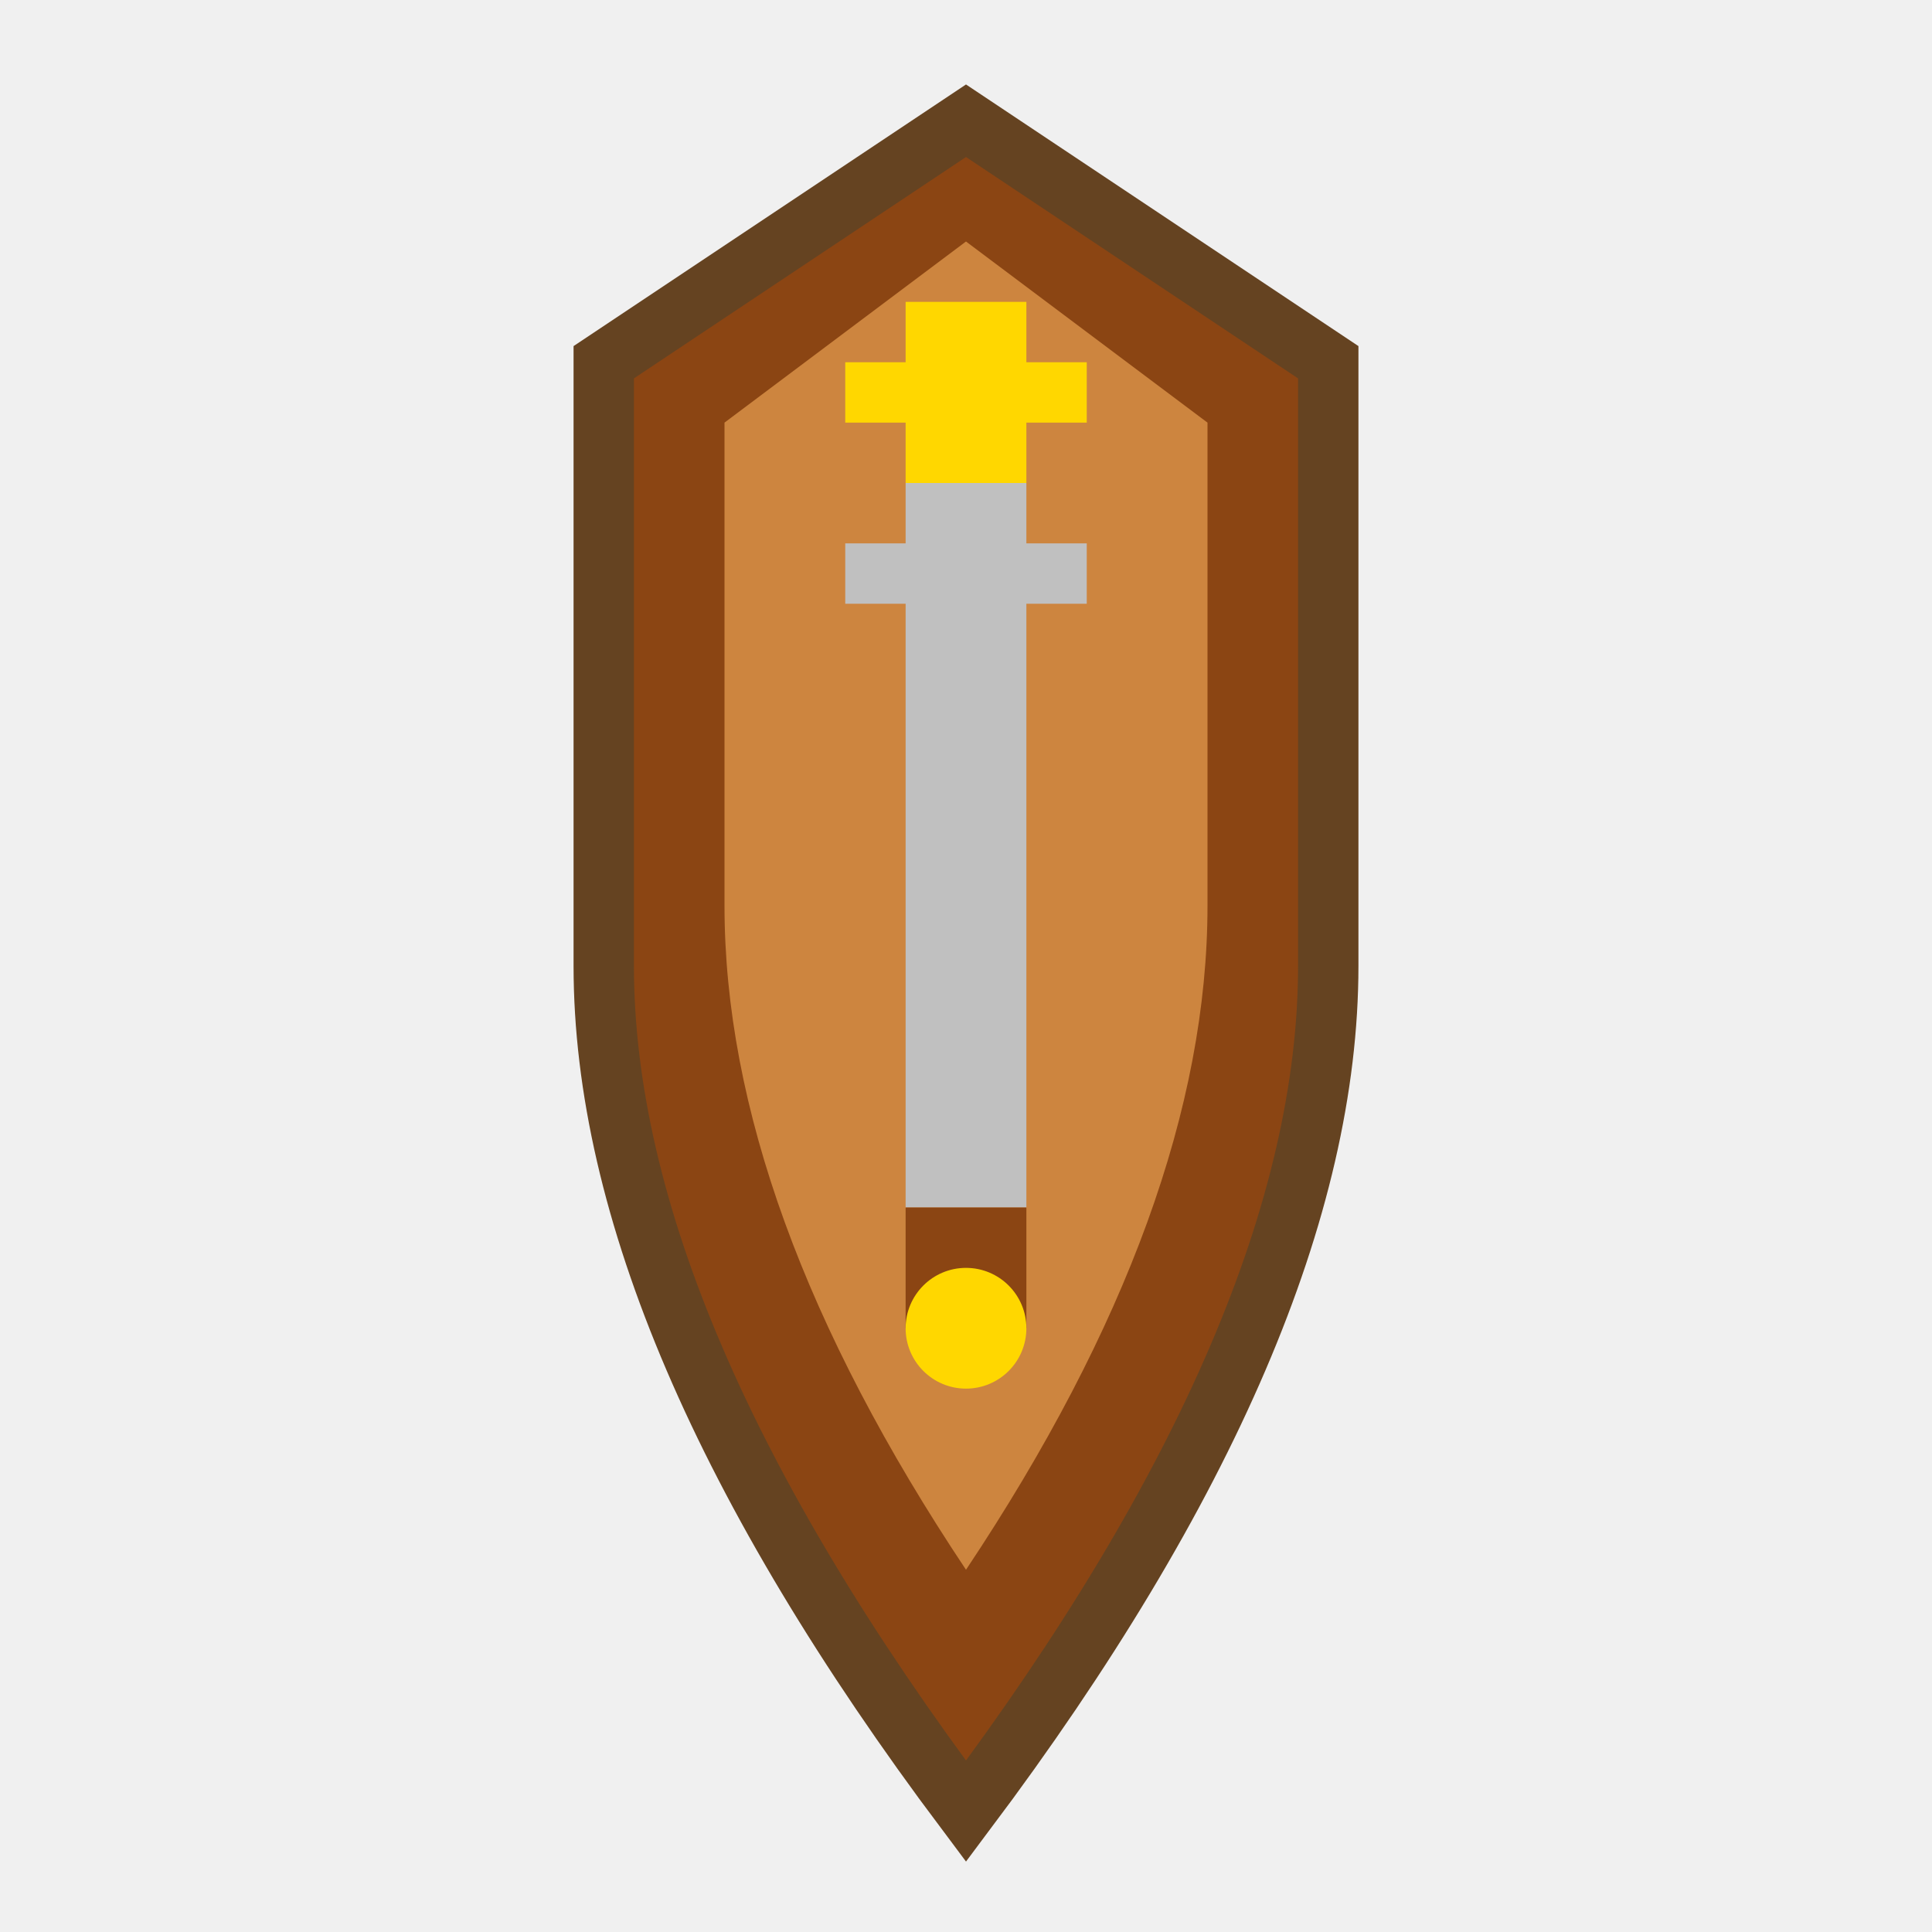
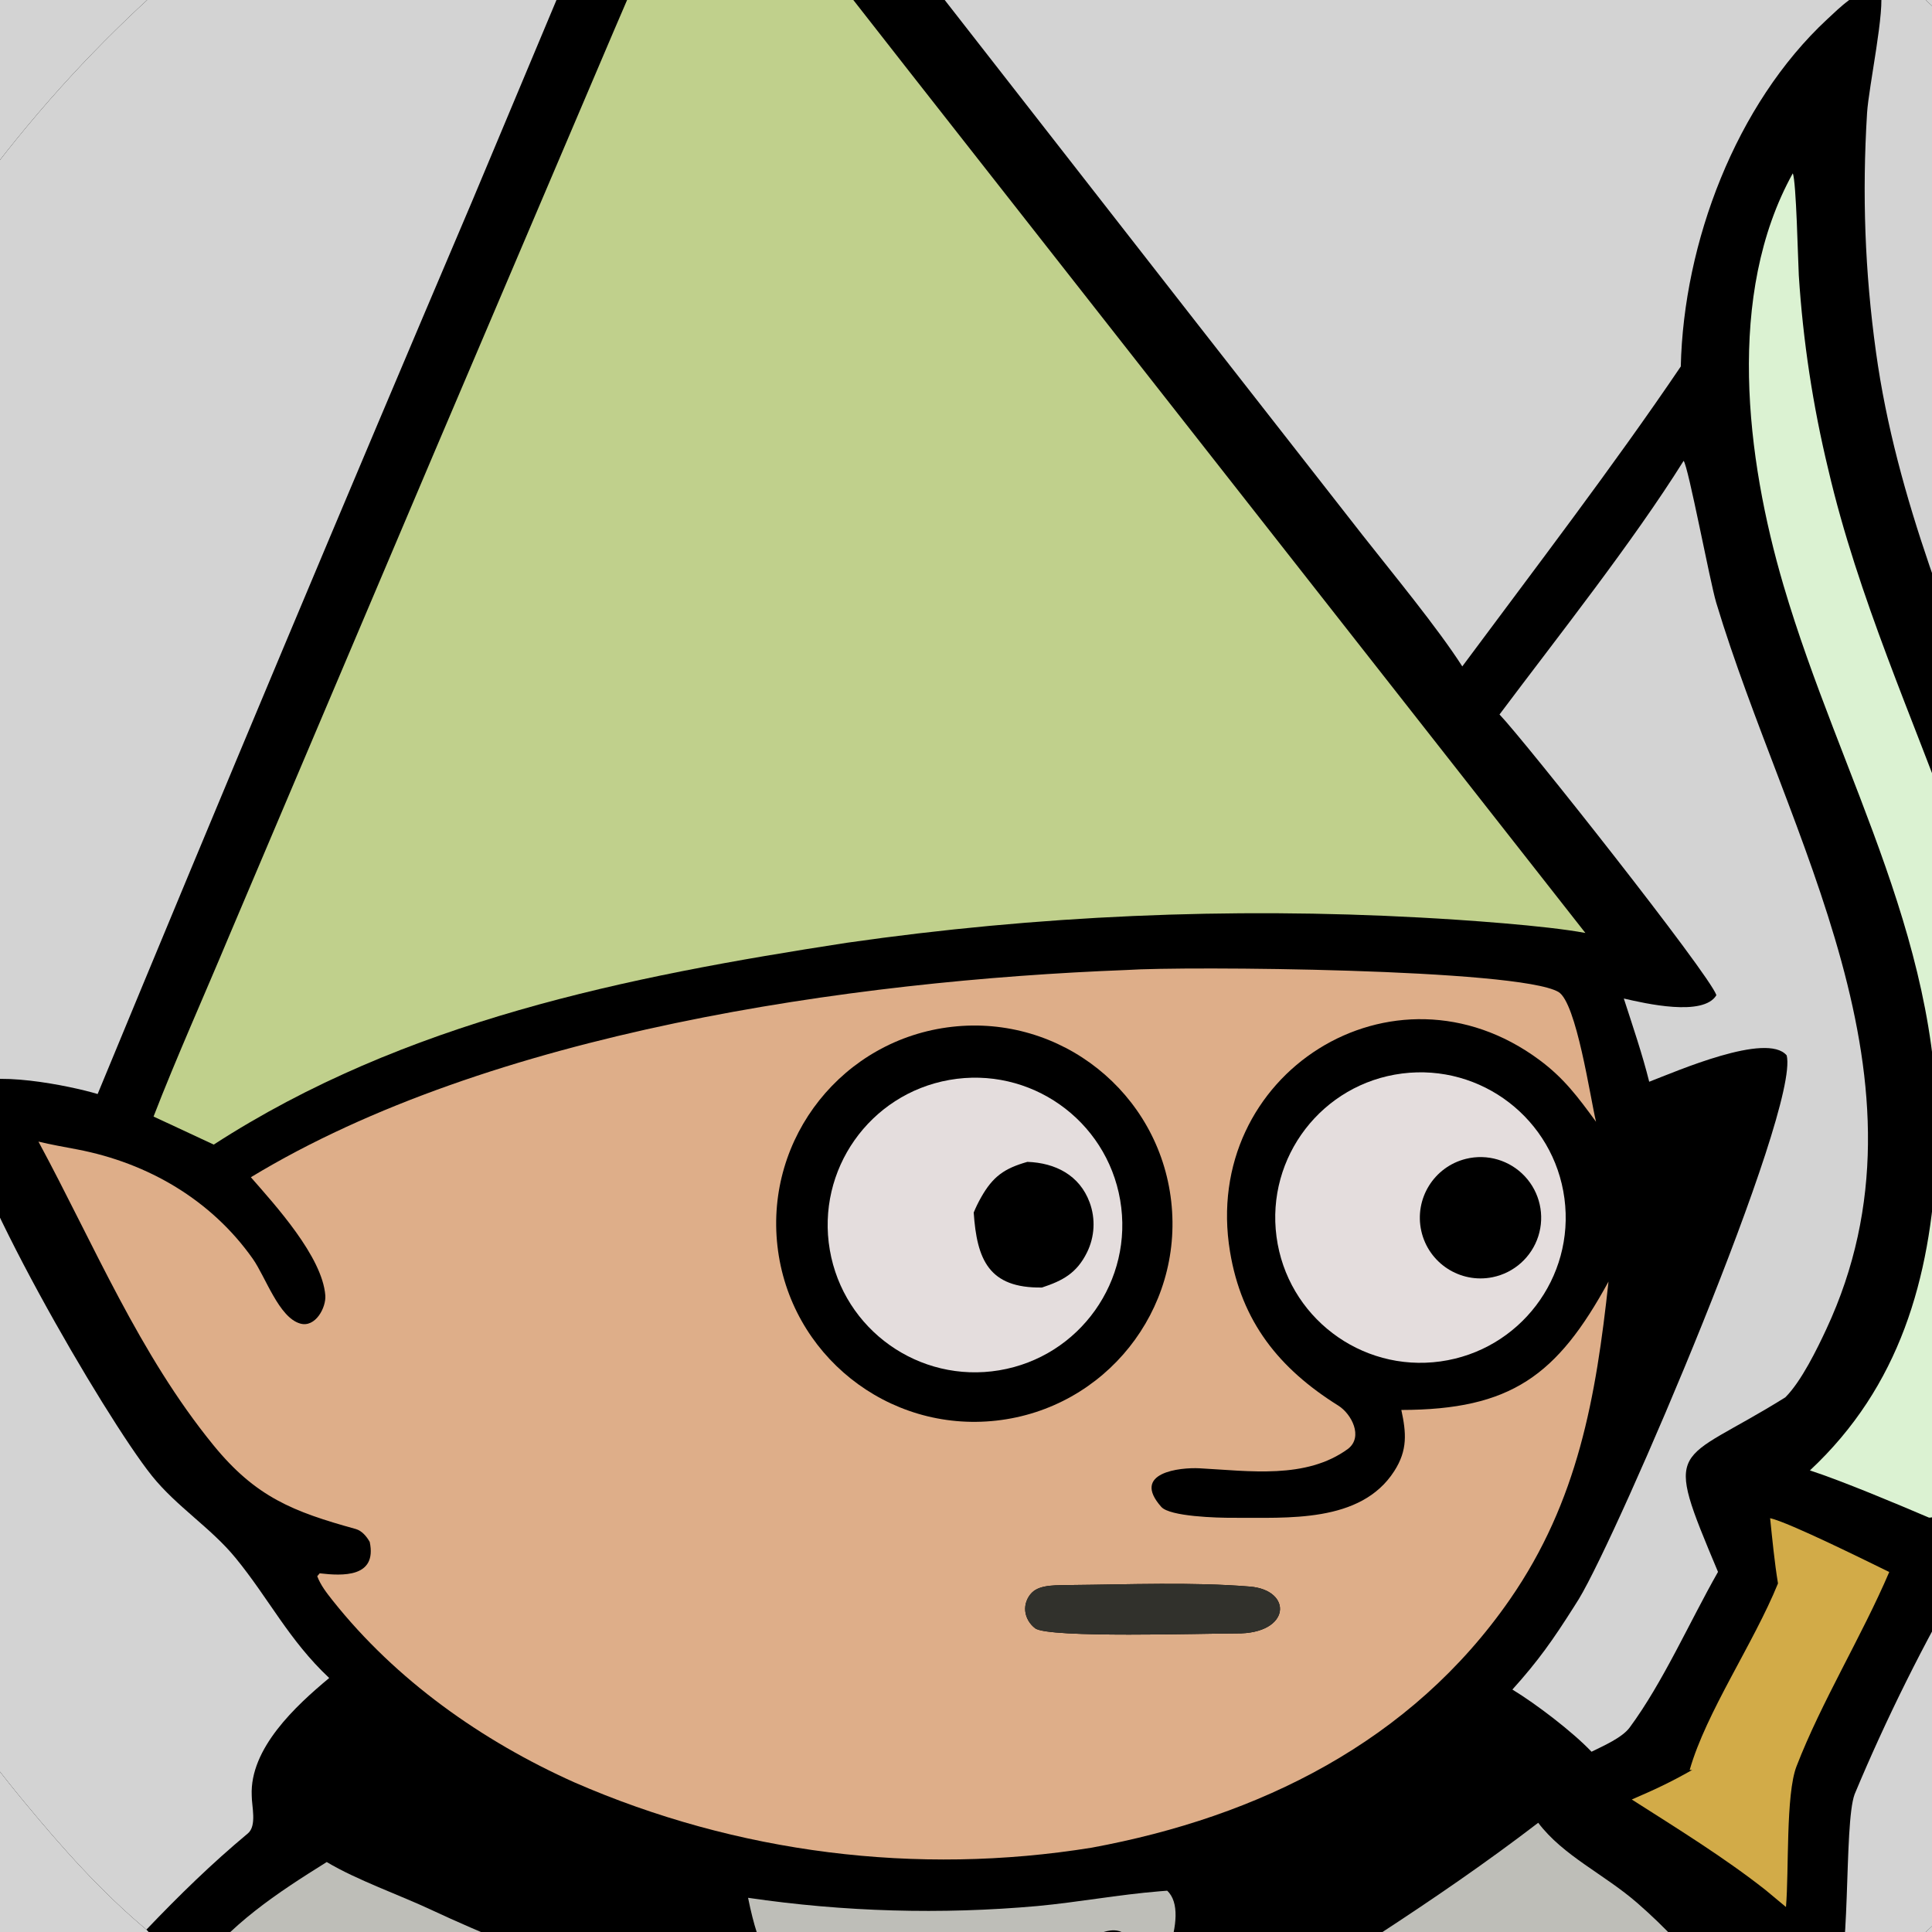
- <svg xmlns="http://www.w3.org/2000/svg" width="32" height="32" viewBox="0 0 32 32">
-   <path d="M16 2 L10 6 L10 16 Q10 22 16 30 Q22 22 22 16 L22 6 Z" fill="#8B4513" stroke="#654321" stroke-width="1" />
-   <path d="M16 4 L12 7 L12 15 Q12 20 16 26 Q20 20 20 15 L20 7 Z" fill="#CD853F" />
-   <rect x="15" y="8" width="2" height="12" fill="#C0C0C0" />
-   <rect x="14" y="9" width="4" height="1" fill="#C0C0C0" />
-   <rect x="15" y="20" width="2" height="2" fill="#8B4513" />
-   <circle cx="16" cy="22" r="1" fill="#FFD700" />
-   <rect x="15" y="5" width="2" height="3" fill="#FFD700" />
-   <rect x="14" y="6" width="4" height="1" fill="#FFD700" />
+ <svg xmlns="http://www.w3.org/2000/svg" width="192" height="192" viewBox="0 0 192 192" fill="none">
+   <g clip-path="url(#clip0_9_4)">
+     <rect width="192" height="192" fill="#D3D3D3" />
+     <path d="M14.55 191.764C10.055 188.001 6.162 183.615 2.433 179.101C-14.272 158.95 -24.501 134.223 -26.912 108.159C-30.168 73.578 -19.482 39.127 2.771 12.457C24.836 -14.033 56.495 -30.704 90.821 -33.908C125.404 -37.171 159.857 -26.49 186.528 -4.237C213.074 17.852 229.763 49.578 232.926 83.967C236.177 118.678 225.366 153.242 202.916 179.915C197.085 186.898 190.514 193.228 183.318 198.794C182.399 199.511 180.953 200.849 180.02 201.298L179.7 201.289C179.071 202.302 176.684 203.815 175.603 204.47C170.042 207.984 153.325 217.627 147.435 218.571C145.68 219.247 140.55 221.247 138.909 221.422C137.691 222.182 130.829 223.46 129.15 223.801C108.503 228.013 87.147 227.188 66.888 221.397C62.354 220.113 56.681 218.295 52.532 216.21C53.534 216.181 55.51 216.229 56.342 215.856C48.819 215.918 44.741 212.906 38.303 209.247C35.639 208.651 22.131 198.421 19.268 196.067C17.681 194.716 15.932 193.301 14.55 191.764Z" fill="black" />
+     <path d="M14.55 191.764C10.055 188.001 6.162 183.615 2.433 179.101C-14.272 158.95 -24.501 134.223 -26.912 108.159C-30.168 73.577 -19.482 39.127 2.771 12.457C24.836 -14.033 56.495 -30.704 90.821 -33.908C125.404 -37.171 159.857 -26.49 186.528 -4.237C213.074 17.852 229.763 49.578 232.926 83.967C236.177 118.678 225.366 153.242 202.916 179.915C197.085 186.898 190.514 193.228 183.318 198.794C182.399 199.511 180.953 200.849 180.02 201.298L179.7 201.289C178.344 199.338 177.429 198.157 175.874 196.362C177.568 197.114 180.385 198.458 182.21 197.862C184.027 196.085 183.193 181.3 184.312 178.306C187.331 171.056 191.259 163.098 195.26 156.347C196.663 153.978 215.95 144.142 214.037 141.016C211.985 139.628 206.321 138.948 203.776 138.647C207.137 132.024 207.863 126.495 208.213 119.195C209.682 88.532 190.502 64.433 186.432 34.981C185.327 26.989 185.05 19.326 185.546 11.237C185.703 8.657 187.387 0.815 186.875 -0.975L186.326 -1.155C184.493 -0.917 182.911 0.679 181.58 1.917C172.506 10.357 167.316 24.106 167.035 36.42C160.384 46.25 152.419 56.665 145.32 66.227C142.906 62.437 138.266 56.819 135.414 53.186L118.764 31.89L88.897 -6.392C84.521 -11.996 80.196 -17.656 75.824 -23.26C74.862 -24.46 74.095 -25.325 72.733 -26.023C70.213 -27.316 66.528 -25.956 65.282 -23.388C62.876 -18.432 60.782 -13.094 58.636 -7.953L46.89 20.067C34.339 49.553 21.943 79.105 9.703 108.723C7.058 107.923 -1.189 106.217 -3.534 107.997C-3.976 108.558 -4.069 109.104 -4.044 109.799C-3.81 116.377 10.458 140.882 15.092 146.66C17.561 149.738 20.95 151.822 23.406 154.821C26.738 158.886 28.697 162.985 32.716 166.758C29.39 169.522 24.812 173.756 25.016 178.44C25.012 179.487 25.547 181.441 24.632 182.203C20.993 185.238 17.818 188.344 14.55 191.764Z" fill="#D3D3D3" />
+     <path d="M147.435 218.571C139.707 213.64 131.447 209.602 122.809 206.532C121.275 205.986 119.265 205.136 117.661 205.014L117.577 204.734C118.483 203.851 119.502 203.343 120.563 202.674C131.507 195.776 142.593 189.026 152.866 181.145C155.359 184.444 159.419 186.246 162.723 189.126C168.41 194.081 171.308 198.629 175.603 204.47C170.042 207.984 153.325 217.627 147.435 218.571Z" fill="#BEBEB8" />
+     <path d="M32.471 185.047C35.461 186.839 39.729 188.327 42.925 189.829C52.645 194.394 67.418 199.485 76.112 205.215C66.158 209.127 59.083 210.722 48.064 210.195C46.266 210.109 39.566 209.122 38.303 209.247C35.639 208.651 22.131 198.421 19.268 196.067C22.795 191.24 27.521 188.139 32.471 185.047Z" fill="#BEBEB8" />
+     <path d="M111.968 96.397C117.692 96.007 150.862 96.255 154.872 98.577C156.666 99.616 158.042 109.136 158.612 111.48C156.795 108.997 155.424 107.144 152.971 105.327C138.463 94.579 119.316 106.745 122.237 124.39C123.389 131.347 127.094 135.996 133.004 139.691C134.3 140.502 135.512 142.789 133.961 143.988C129.784 147.036 124.159 146.179 119.208 145.917C117.283 145.815 112.365 146.334 115.411 149.756C116.265 150.714 120.946 150.847 122.562 150.837C127.894 150.806 135.225 151.396 138.556 146.202C139.904 144.112 139.753 142.386 139.263 140.12C150.166 140.1 154.752 136.704 159.852 127.361C158.609 138.828 156.828 149.163 150.062 158.935C140.243 173.115 125.073 180.561 108.499 183.619C91.092 186.43 73.243 184.177 57.08 177.13C47.886 173.011 39.346 166.975 33.051 159.045C32.457 158.296 31.87 157.544 31.527 156.644L31.771 156.355C34.053 156.619 37.49 156.788 36.743 153.235C36.435 152.689 35.964 152.12 35.347 151.949C29.129 150.23 25.421 148.78 21.218 143.63C13.827 134.571 9.339 123.678 3.821 113.451C5.034 113.75 6.49 113.999 7.709 114.235C14.691 115.577 20.991 119.241 25.121 125.096C26.392 126.897 27.712 130.932 29.833 131.533C31.342 131.968 32.423 129.943 32.329 128.733C32.027 124.876 27.335 119.746 24.931 116.993C48.689 102.582 84.535 97.45 111.968 96.397Z" fill="#DEAE89" />
+     <path d="M94.602 102.044C105.413 100.815 115.172 108.585 116.395 119.396C117.618 130.208 109.841 139.961 99.029 141.177C88.226 142.393 78.483 134.625 77.261 123.823C76.039 113.021 83.802 103.273 94.602 102.044Z" fill="black" />
+     <path d="M94.349 107.323C102.338 105.913 109.949 111.267 111.322 119.262C112.694 127.258 107.304 134.844 99.303 136.179C91.354 137.506 83.829 132.158 82.465 124.217C81.101 116.274 86.413 108.724 94.349 107.323Z" fill="#E4DDDD" />
+     <path d="M102.102 115.465C104.872 115.566 107.286 116.777 108.29 119.505C108.886 121.126 108.789 122.921 108.023 124.467C107.006 126.529 105.606 127.276 103.55 127.952C98.263 128.033 97.081 125.174 96.766 120.501C96.974 119.992 97.215 119.497 97.486 119.019C98.668 116.91 99.821 116.112 102.102 115.465Z" fill="black" />
+     <path d="M106.367 157.519C112.182 157.467 118.458 157.206 124.205 157.672C128.503 158.021 128.298 162.396 122.862 162.329C119.727 162.323 104.185 162.818 102.873 161.817C102.331 161.404 101.955 160.782 101.887 160.102C101.819 159.436 102.08 158.745 102.551 158.274C103.413 157.409 105.214 157.565 106.367 157.519Z" fill="black" />
+     <path d="M70.425 -18.159C71.045 -17.685 75.553 -11.819 76.338 -10.814L90.466 7.236L157.554 92.717C153.597 91.975 145.373 91.413 141.199 91.188C122.148 90.144 103.041 90.982 84.154 93.692C62.178 97.079 40.223 101.469 21.241 113.748L15.26 110.961C17.452 105.282 20.368 98.769 22.738 93.089L43.22 44.811L60.998 3.075C63.948 -3.728 67.19 -11.573 70.425 -18.159Z" fill="#C0D08C" />
+     <path d="M167.315 45.799C167.774 46.288 169.935 57.834 170.56 59.907C177.6 83.275 193.02 107.415 181.489 132.11C180.608 133.997 179.024 137.273 177.422 138.868C166.463 145.708 165.211 143.063 170.734 156.213C167.874 161.246 165.282 167.167 161.955 171.678C161.209 172.691 159.351 173.499 158.164 174.085C156.254 172.075 152.651 169.338 150.299 167.905C152.878 165.047 154.342 162.954 156.405 159.701C156.576 159.439 156.743 159.174 156.905 158.907C160.833 152.442 178.868 110.32 177.561 104.887C175.596 102.531 166.573 106.479 163.897 107.503C163.217 104.769 162.243 101.927 161.373 99.232C163.505 99.725 169.275 101.059 170.573 98.901C169.921 96.865 151.484 73.56 149.02 71.004C154.778 63.316 162.243 53.909 167.315 45.799Z" fill="#D3D3D3" />
+     <path d="M178.164 17.229C178.512 17.989 178.682 25.931 178.763 27.37C179.18 33.871 180.16 40.325 181.692 46.657C187.607 72.049 203.489 94.617 201.215 121.601C200.648 128.329 198.955 136.946 194.156 142.039C196.389 142.77 198.939 143.815 201.161 144.665C198.996 145.918 193.294 150.914 191.703 150.82C188.473 149.442 183.086 147.18 179.868 146.128C188.798 137.793 191.842 127.067 192.436 115.267C193.491 94.292 182.94 77.545 177.238 58.155C173.529 45.544 171.507 29.236 178.164 17.229Z" fill="#DBF2D2" />
+     <path d="M139.343 106.683C147.22 105.681 154.427 111.23 155.472 119.1C156.518 126.97 151.01 134.208 143.145 135.298C135.219 136.395 127.912 130.835 126.858 122.902C125.804 114.969 131.405 107.693 139.343 106.683Z" fill="#E4DDDD" />
+     <path d="M145.69 115.164C147.809 114.641 150.046 115.307 151.537 116.902C153.028 118.498 153.539 120.775 152.874 122.855C152.208 124.935 150.471 126.492 148.331 126.927C145.115 127.579 141.968 125.541 141.249 122.34C140.531 119.138 142.504 115.949 145.69 115.164Z" fill="black" />
+     <path d="M175.912 150.875C177.777 151.283 185.786 155.268 187.751 156.225C185.002 162.656 181.028 169.09 178.535 175.536C177.454 178.331 177.795 185.928 177.488 189.517L175.45 187.821C171.372 184.606 166.569 181.643 162.164 178.832C164.489 177.828 165.973 177.141 168.168 175.897L167.918 175.895C169.551 170.168 174.274 163.32 176.695 157.359C176.354 155.307 176.128 152.956 175.912 150.875Z" fill="#D2AB48" />
+     <path d="M115.23 187.955L115.991 187.895C118.463 190.189 114.812 197.572 113.3 199.909C113.95 182.556 103.796 198.567 98.24 198.634C92.484 198.704 89.386 192.598 81.378 193.36C80.448 194.906 79.972 198.336 79.565 200.28C76.681 195.504 75.466 194.157 74.342 188.601C83.863 190 93.515 190.274 103.101 189.419C107.168 189.038 111.13 188.292 115.23 187.955Z" fill="#BEBEB8" />
+     <path d="M106.367 157.519C112.181 157.467 118.458 157.206 124.204 157.672C128.503 158.021 128.298 162.396 122.861 162.329C119.727 162.323 104.185 162.818 102.873 161.817C102.331 161.404 101.955 160.782 101.887 160.102C101.819 159.436 102.08 158.745 102.55 158.274C103.413 157.409 105.213 157.565 106.367 157.519Z" fill="#31312C" />
+   </g>
+   <defs>
+     <clipPath id="clip0_9_4">
+       <rect width="192" height="192" fill="white" />
+     </clipPath>
+   </defs>
</svg>
